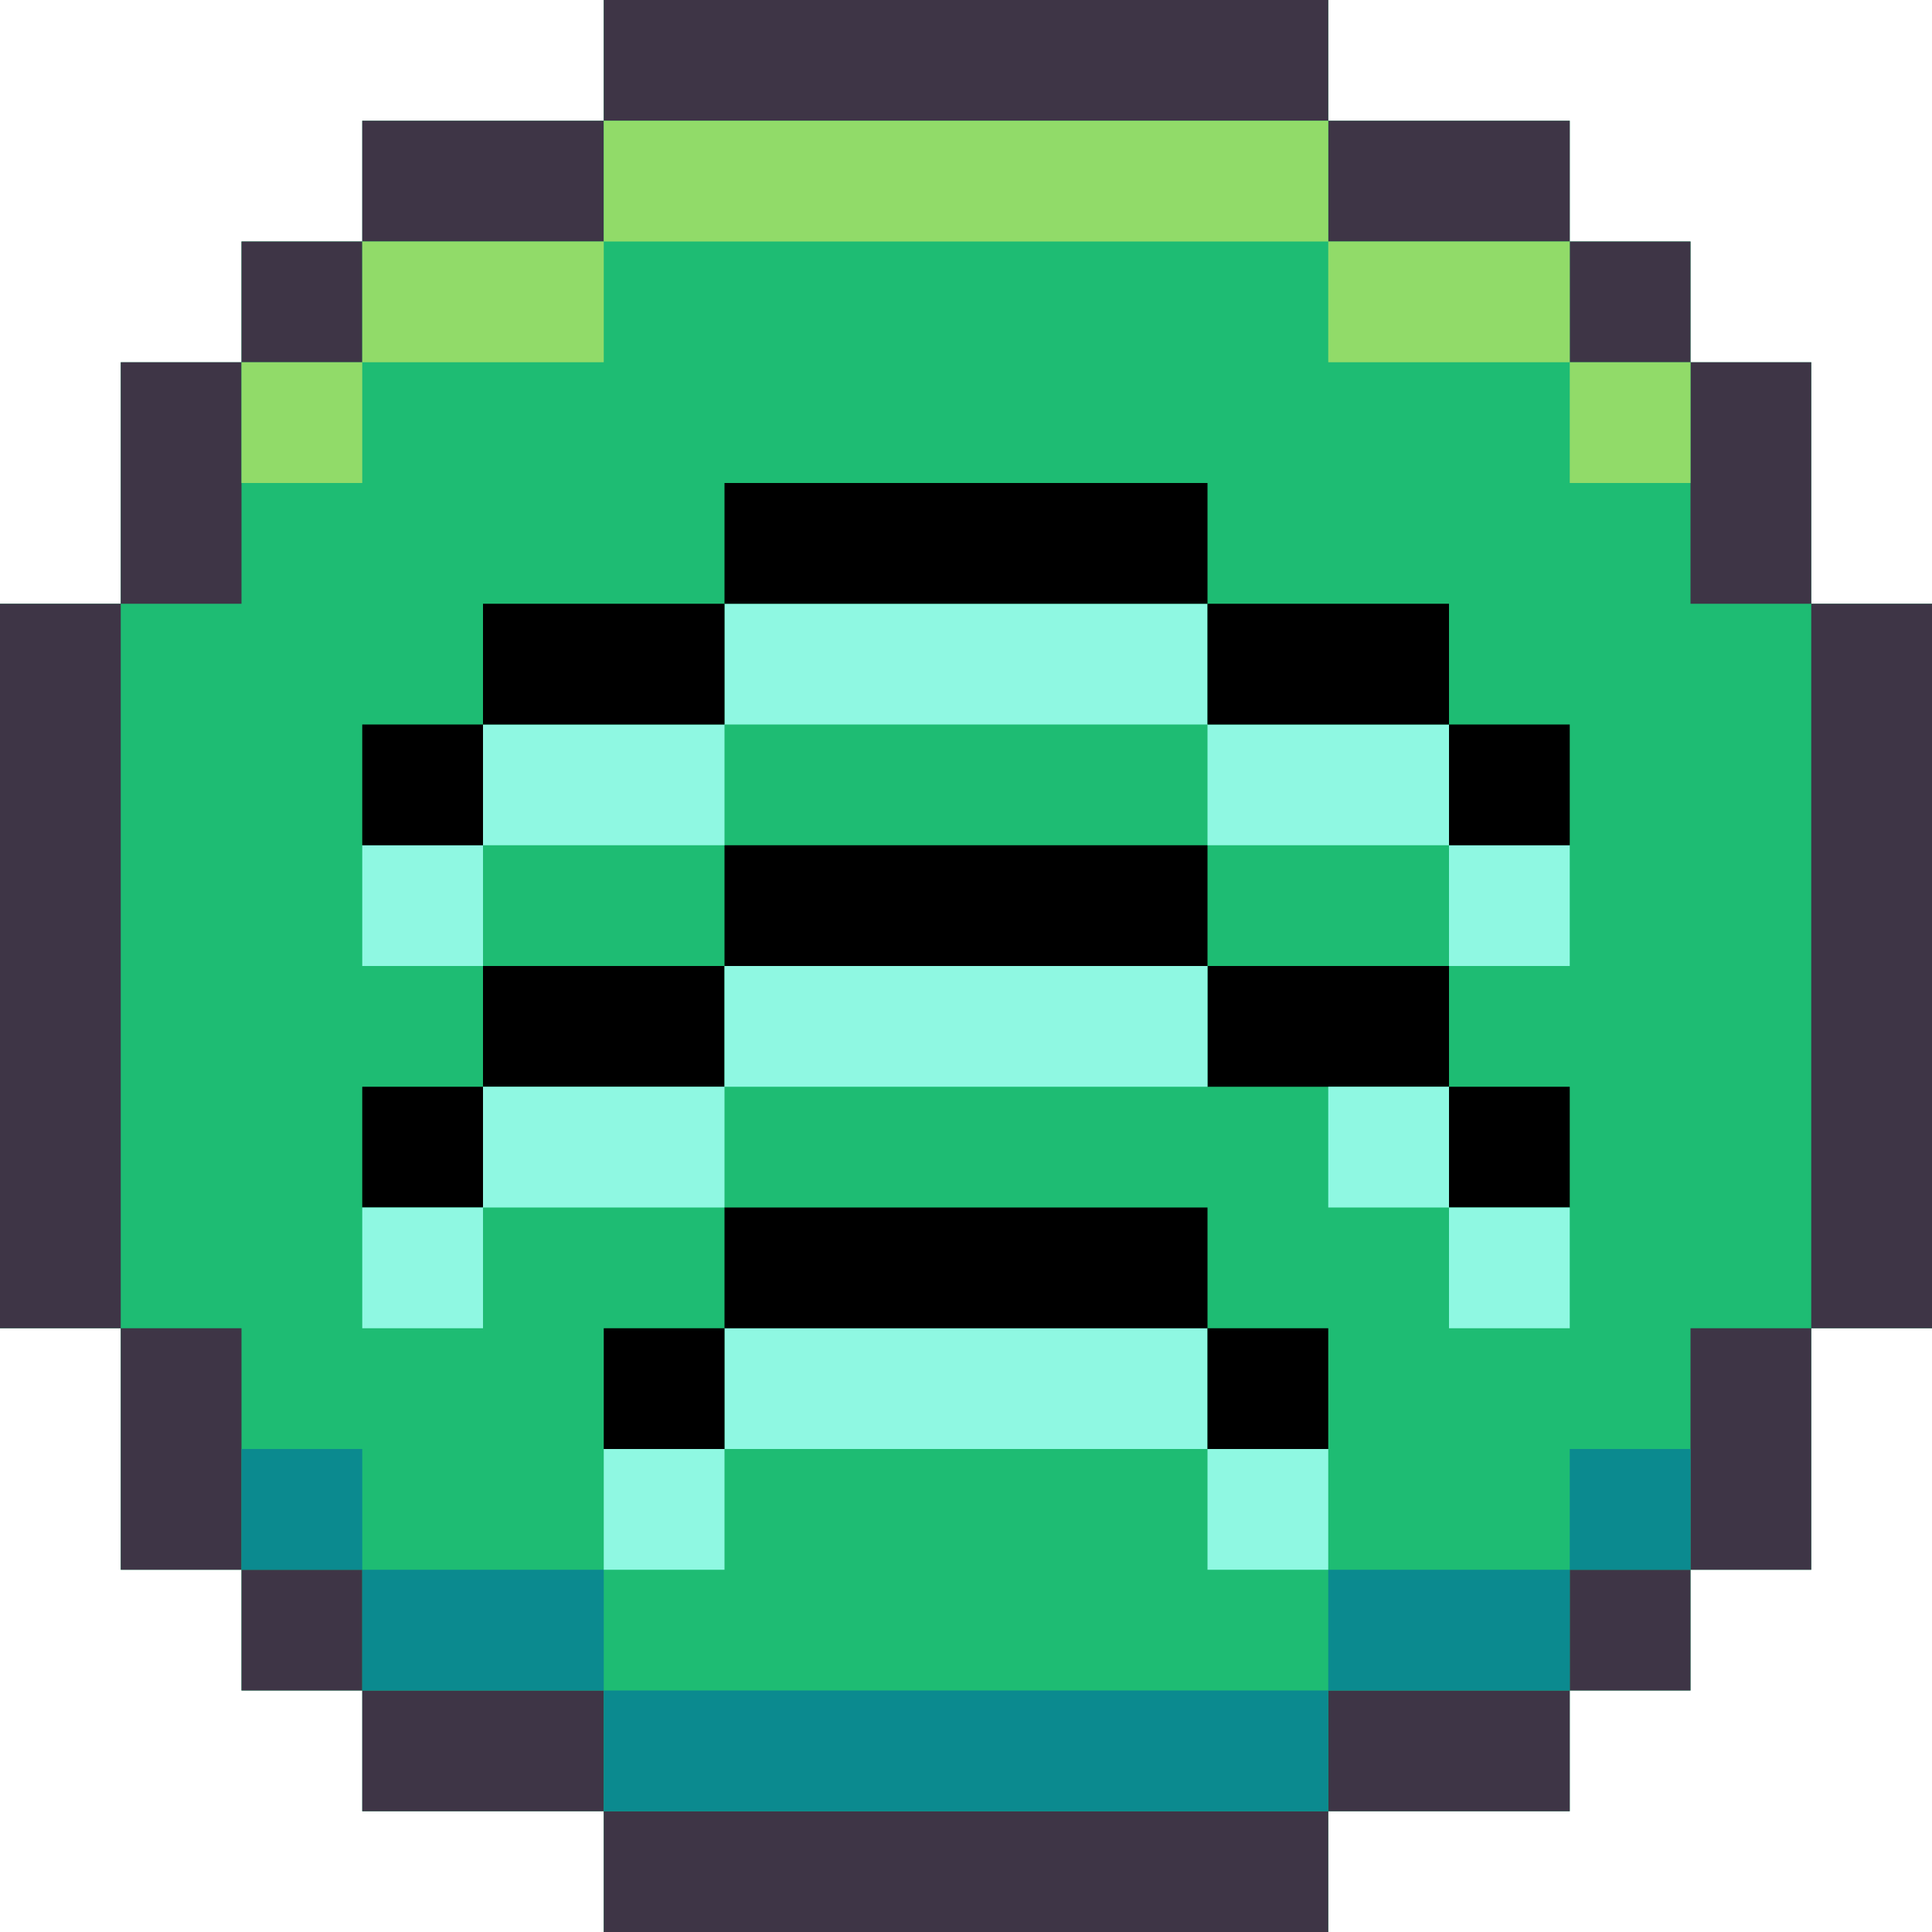
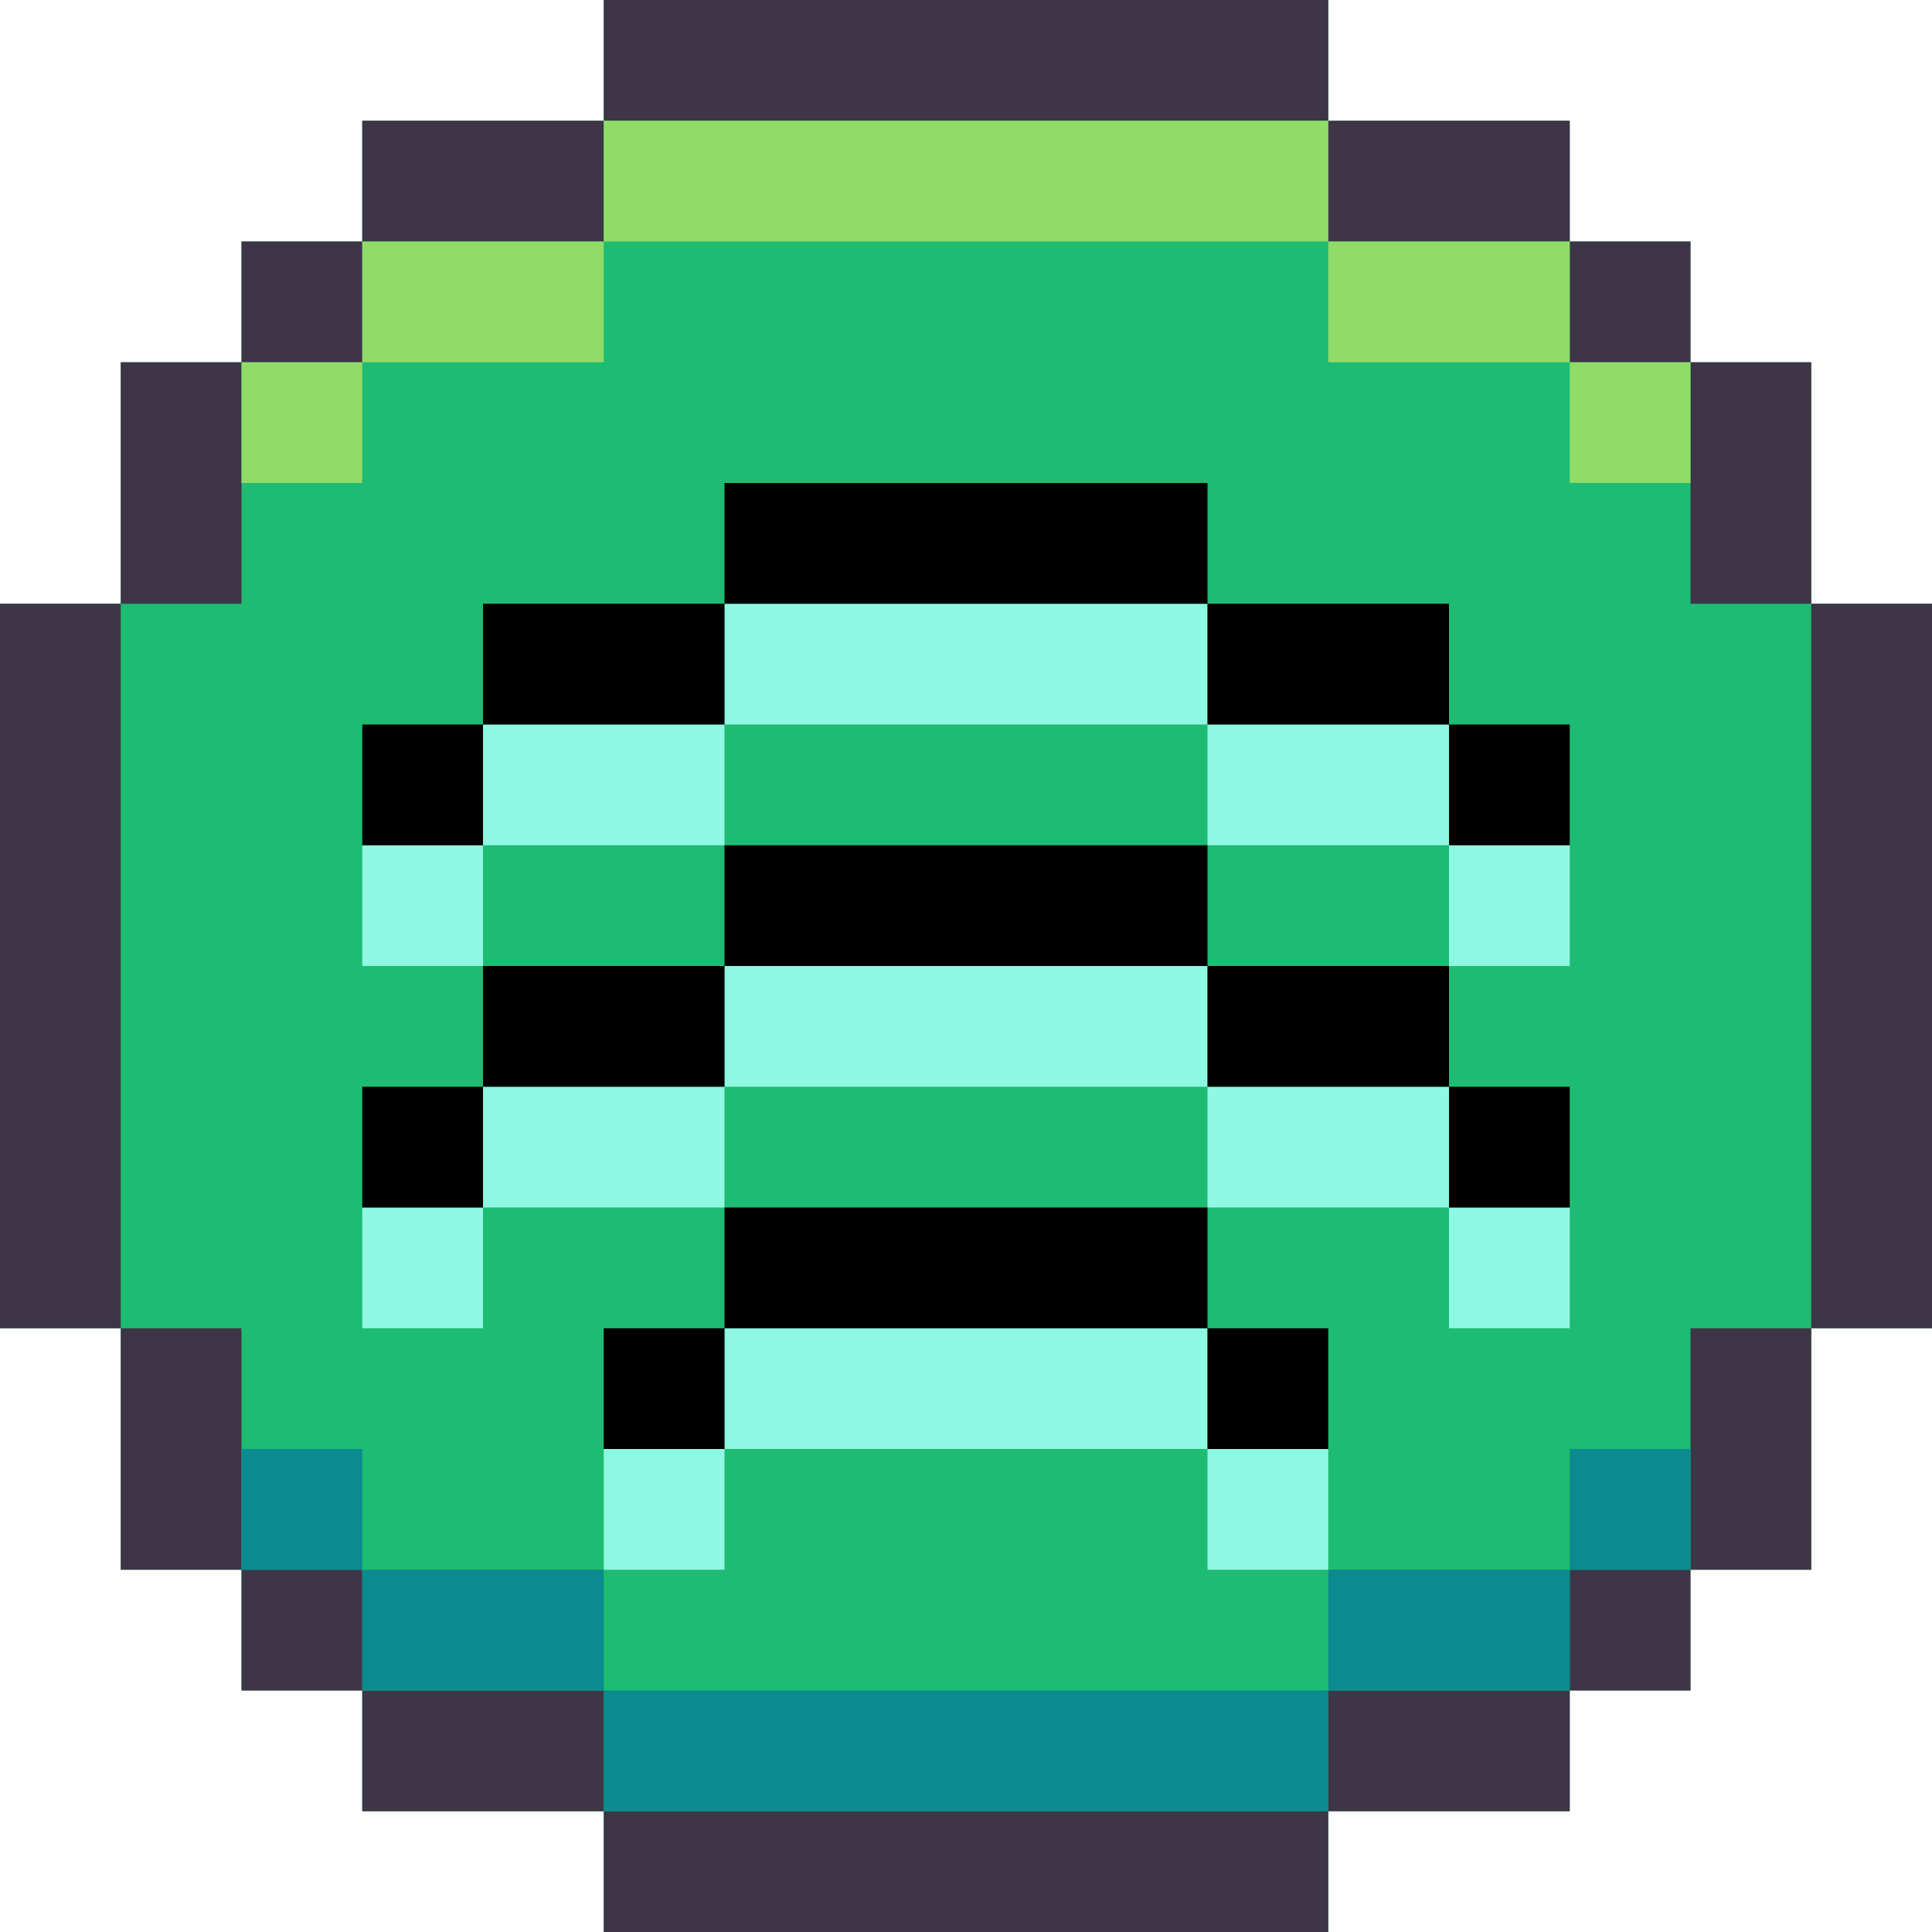
<svg xmlns="http://www.w3.org/2000/svg" id="svg" version="1.1" style="display: block;" viewBox="0 0 512 512">
  <path d="M0,0 L192,0 L192,32 L256,32 L256,64 L288,64 L288,96 L320,96 L320,160 L352,160 L352,352 L320,352 L320,416 L288,416 L288,448 L256,448 L256,480 L192,480 L192,512 L0,512 L0,480 L-64,480 L-64,448 L-96,448 L-96,416 L-128,416 L-128,352 L-160,352 L-160,160 L-128,160 L-128,96 L-96,96 L-96,64 L-64,64 L-64,32 L0,32 Z " transform="translate(160,0)" style="fill: #1EBC73;" />
  <path d="M0,0 L192,0 L192,32 L0,32 Z M-64,32 L0,32 L0,64 L-64,64 Z M192,32 L256,32 L256,64 L192,64 Z M-96,64 L-64,64 L-64,96 L-96,96 Z M256,64 L288,64 L288,96 L256,96 Z M-128,96 L-96,96 L-96,160 L-128,160 Z M288,96 L320,96 L320,160 L288,160 Z M-160,160 L-128,160 L-128,352 L-160,352 Z M320,160 L352,160 L352,352 L320,352 Z M-128,352 L-96,352 L-96,416 L-128,416 Z M288,352 L320,352 L320,416 L288,416 Z M-96,416 L-64,416 L-64,448 L-96,448 Z M256,416 L288,416 L288,448 L256,448 Z M-64,448 L0,448 L0,480 L-64,480 Z M192,448 L256,448 L256,480 L192,480 Z M0,480 L192,480 L192,512 L0,512 Z " transform="translate(160,0)" style="fill: #3E3546;" />
  <path d="M0,0 L32,0 L32,32 L0,32 Z M352,0 L384,0 L384,32 L352,32 Z M32,32 L96,32 L96,64 L32,64 Z M288,32 L352,32 L352,64 L288,64 Z M96,64 L288,64 L288,96 L96,96 Z " transform="translate(64,384)" style="fill: #0B8A8F;" />
  <path d="M0,0 L192,0 L192,32 L0,32 Z M-64,32 L0,32 L0,64 L-64,64 Z M192,32 L256,32 L256,64 L192,64 Z M-96,64 L-64,64 L-64,96 L-96,96 Z M256,64 L288,64 L288,96 L256,96 Z " transform="translate(160,32)" style="fill: #91DB69;" />
+   <path d="M0,0 L128,0 L128,32 L0,32 Z M-64,32 L0,32 L0,64 L-64,64 Z M128,32 L192,32 L192,64 L128,64 Z M-96,64 L-64,64 L-64,96 L-96,96 Z M192,64 L224,64 L224,96 L192,96 Z " transform="translate(192,256)" style="fill: #8FF8E2;" />
  <path d="M0,0 L128,0 L128,32 L0,32 Z M-64,32 L0,32 L0,64 L-64,64 Z M128,32 L192,32 L192,64 L128,64 Z M-96,64 L-64,64 L-64,96 L-96,96 Z M192,64 L224,64 L224,96 L192,96 Z " transform="translate(192,224)" style="fill: #000000;" />
  <path d="M0,0 L128,0 L128,32 L0,32 Z M-64,32 L0,32 L0,64 L-64,64 Z M128,32 L192,32 L192,64 L128,64 Z M-96,64 L-64,64 L-64,96 L-96,96 Z M192,64 L224,64 L224,96 L192,96 Z " transform="translate(192,160)" style="fill: #8FF8E2;" />
  <path d="M0,0 L128,0 L128,32 L0,32 Z M-64,32 L0,32 L0,64 L-64,64 Z M128,32 L192,32 L192,64 L128,64 Z M-96,64 L-64,64 L-64,96 L-96,96 Z M192,64 L224,64 L224,96 L192,96 Z " transform="translate(192,128)" style="fill: #000000;" />
-   <path d="M0,0 L128,0 L128,32 L0,32 Z M-64,32 L0,32 L0,64 L-64,64 Z M-96,64 L-64,64 L-64,96 L-96,96 Z " transform="translate(192,256)" style="fill: #8FF8E2;" />
  <path d="M0,0 L128,0 L128,32 L0,32 Z M-32,32 L0,32 L0,64 L-32,64 Z M128,32 L160,32 L160,64 L128,64 Z " transform="translate(192,352)" style="fill: #8FF8E2;" />
  <path d="M0,0 L128,0 L128,32 L0,32 Z M-32,32 L0,32 L0,64 L-32,64 Z M128,32 L160,32 L160,64 L128,64 Z " transform="translate(192,320)" style="fill: #000000;" />
-   <path d="M0,0 L32,0 L32,32 L0,32 Z M32,32 L64,32 L64,64 L32,64 Z " transform="translate(352,288)" style="fill: #8FF8E2;" />
</svg>
